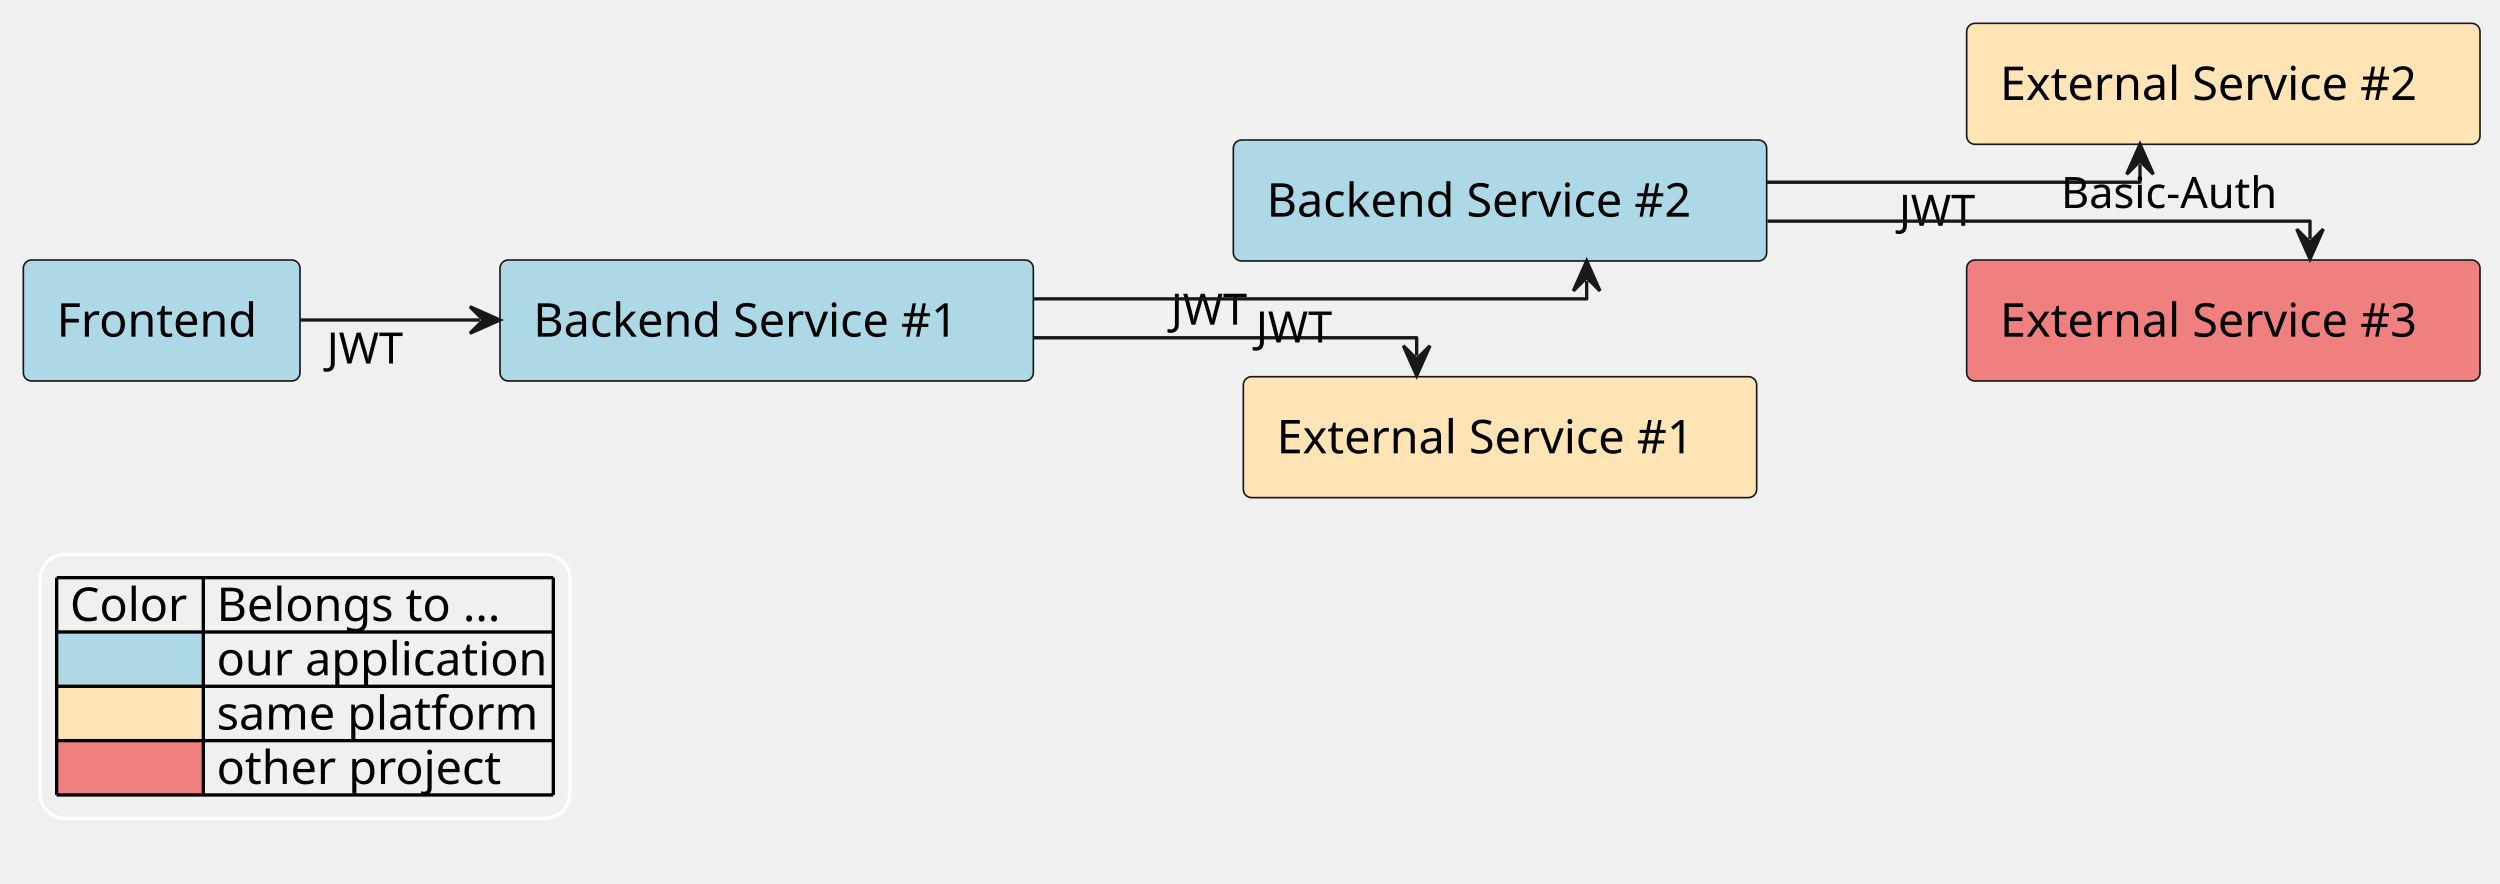
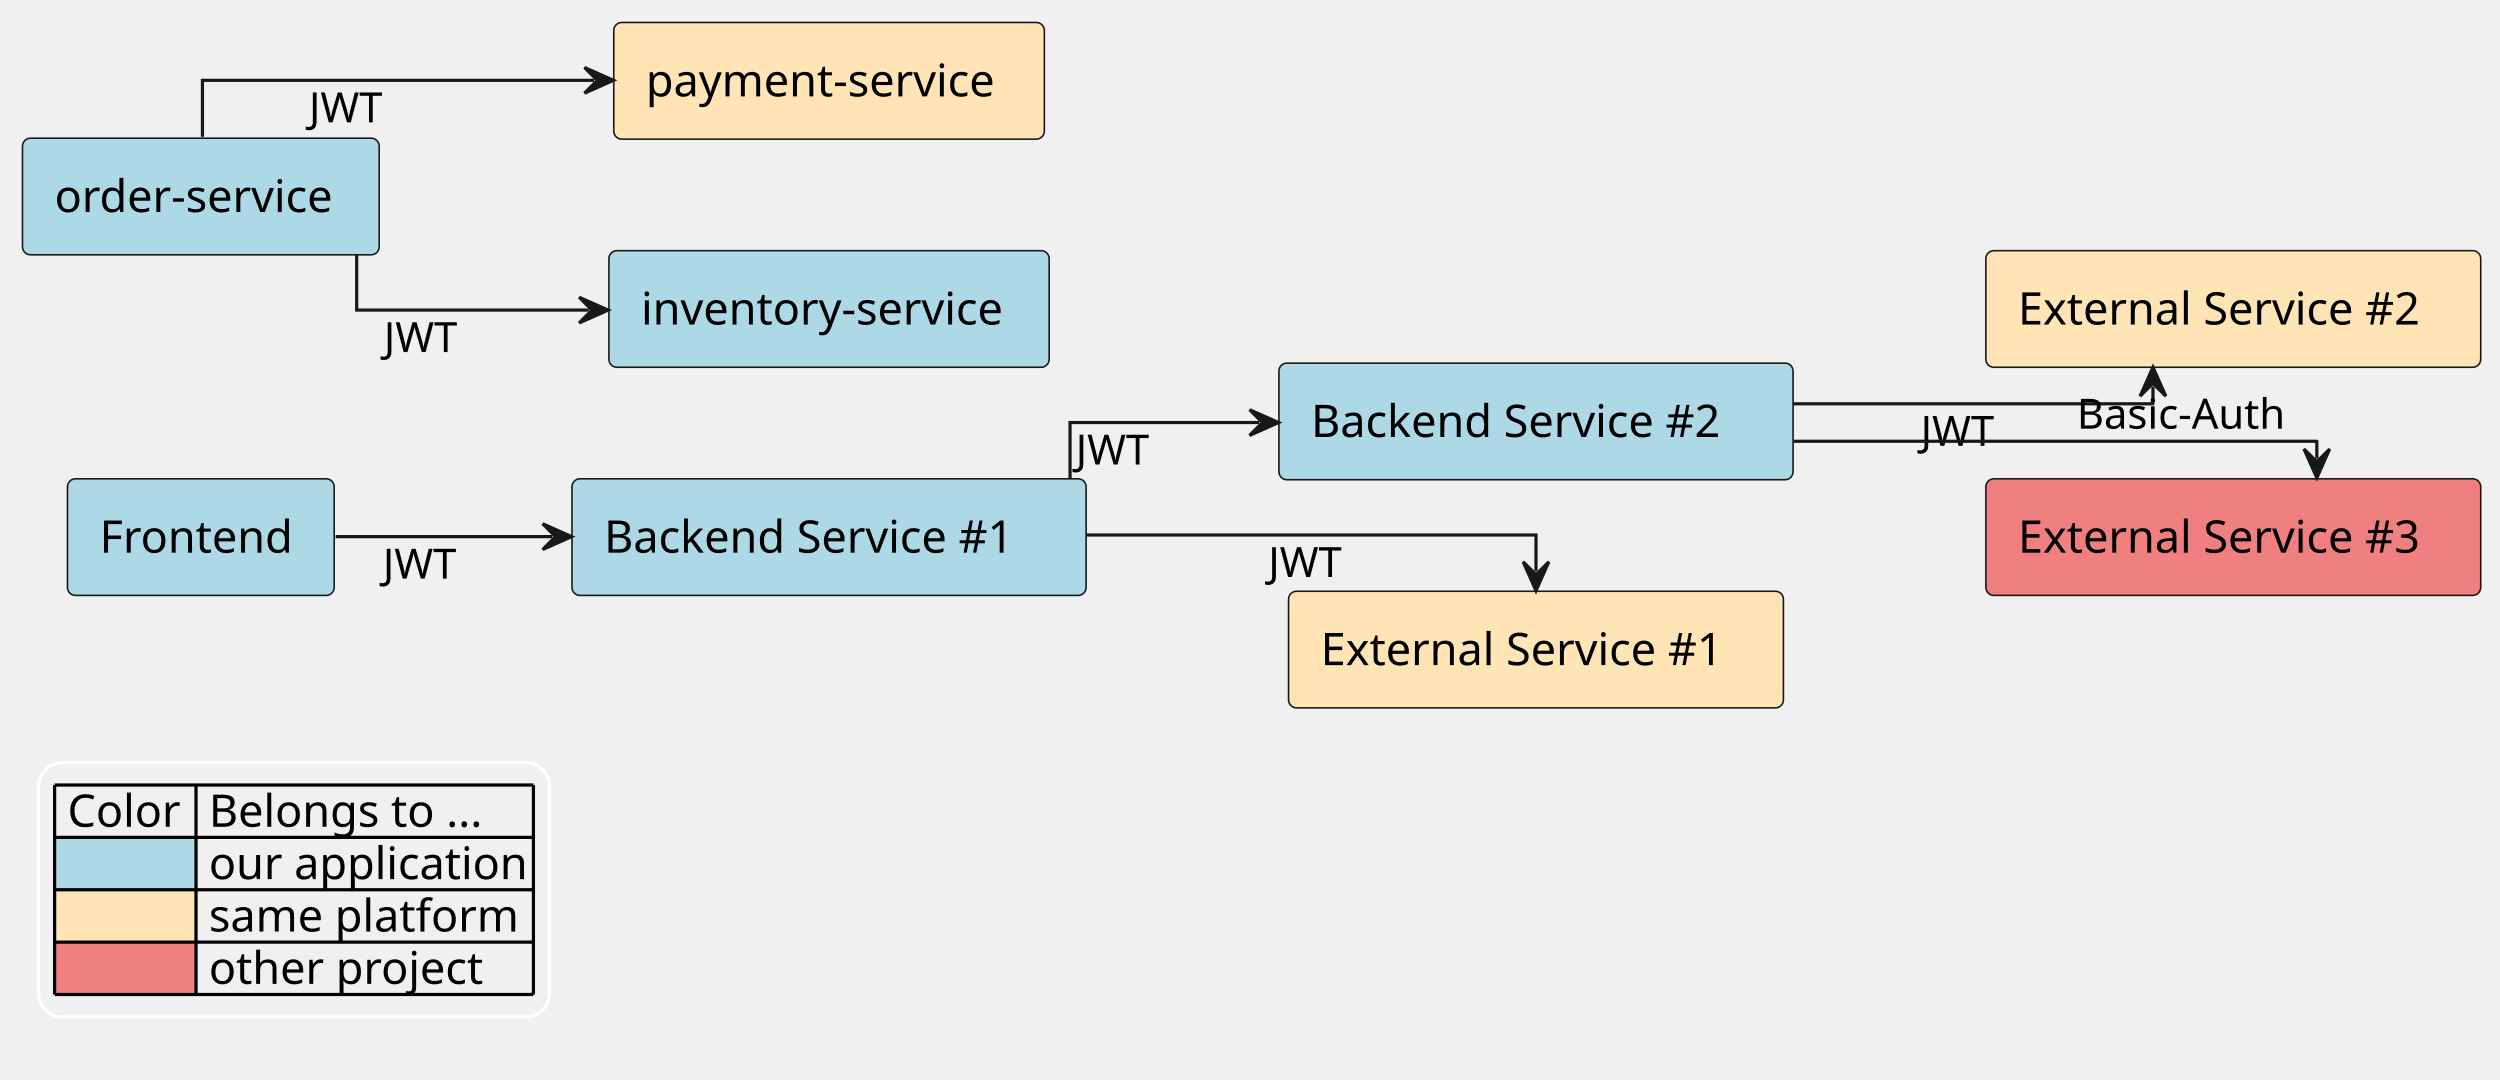
- <svg xmlns="http://www.w3.org/2000/svg" contentStyleType="text/css" height="265px" preserveAspectRatio="none" style="width:750px;height:265px;background:#FFFFFF;" version="1.1" viewBox="0 0 750 265" width="750px" zoomAndPan="magnify">
+ <svg xmlns="http://www.w3.org/2000/svg" contentStyleType="text/css" height="336px" preserveAspectRatio="none" style="width:778px;height:336px;background:#FFFFFF;" version="1.1" viewBox="0 0 778 336" width="778px" zoomAndPan="magnify">
  <defs />
  <g>
    <g id="elem_platform__application__backend_service_1">
-       <rect fill="#ADD8E6" height="36.297" rx="2.5" ry="2.5" style="stroke:#181818;stroke-width:0.5;" width="160" x="150" y="78" />
-       <text fill="#000000" font-family="sans-serif" font-size="14" lengthAdjust="spacing" textLength="140" x="160" y="100.995">Backend Service #1</text>
+       <rect fill="#ADD8E6" height="36.297" rx="2.5" ry="2.5" style="stroke:#181818;stroke-width:0.5;" width="160" x="178" y="149" />
+       <text fill="#000000" font-family="sans-serif" font-size="14" lengthAdjust="spacing" textLength="140" x="188" y="171.995">Backend Service #1</text>
+     </g>
+     <g id="elem_platform__application__frontend">
+       <rect fill="#ADD8E6" height="36.297" rx="2.5" ry="2.5" style="stroke:#181818;stroke-width:0.5;" width="83" x="21" y="149" />
+       <text fill="#000000" font-family="sans-serif" font-size="14" lengthAdjust="spacing" textLength="63" x="31" y="171.995">Frontend</text>
    </g>
    <g id="elem_platform__application__backend_service_2">
-       <rect fill="#ADD8E6" height="36.297" rx="2.5" ry="2.5" style="stroke:#181818;stroke-width:0.5;" width="160" x="370" y="42" />
-       <text fill="#000000" font-family="sans-serif" font-size="14" lengthAdjust="spacing" textLength="140" x="380" y="64.995">Backend Service #2</text>
+       <rect fill="#ADD8E6" height="36.297" rx="2.5" ry="2.5" style="stroke:#181818;stroke-width:0.5;" width="160" x="398" y="113" />
+       <text fill="#000000" font-family="sans-serif" font-size="14" lengthAdjust="spacing" textLength="140" x="408" y="135.995">Backend Service #2</text>
    </g>
-     <g id="elem_platform__application__frontend">
-       <rect fill="#ADD8E6" height="36.297" rx="2.5" ry="2.5" style="stroke:#181818;stroke-width:0.5;" width="83" x="7" y="78" />
-       <text fill="#000000" font-family="sans-serif" font-size="14" lengthAdjust="spacing" textLength="63" x="17" y="100.995">Frontend</text>
+     <g id="elem_order_service">
+       <rect fill="#ADD8E6" height="36.297" rx="2.5" ry="2.5" style="stroke:#181818;stroke-width:0.5;" width="111" x="7" y="43" />
+       <text fill="#000000" font-family="sans-serif" font-size="14" lengthAdjust="spacing" textLength="91" x="17" y="65.995">order-service</text>
    </g>
    <g id="elem_platform__external_service_1">
-       <rect fill="#FFE4B5" height="36.297" rx="2.5" ry="2.5" style="stroke:#181818;stroke-width:0.5;" width="154" x="373" y="113" />
-       <text fill="#000000" font-family="sans-serif" font-size="14" lengthAdjust="spacing" textLength="134" x="383" y="135.995">External Service #1</text>
+       <rect fill="#FFE4B5" height="36.297" rx="2.5" ry="2.5" style="stroke:#181818;stroke-width:0.5;" width="154" x="401" y="184" />
+       <text fill="#000000" font-family="sans-serif" font-size="14" lengthAdjust="spacing" textLength="134" x="411" y="206.995">External Service #1</text>
    </g>
    <g id="elem_platform__external_service_2">
-       <rect fill="#FFE4B5" height="36.297" rx="2.5" ry="2.5" style="stroke:#181818;stroke-width:0.5;" width="154" x="590" y="7" />
-       <text fill="#000000" font-family="sans-serif" font-size="14" lengthAdjust="spacing" textLength="134" x="600" y="29.995">External Service #2</text>
+       <rect fill="#FFE4B5" height="36.297" rx="2.5" ry="2.5" style="stroke:#181818;stroke-width:0.5;" width="154" x="618" y="78" />
+       <text fill="#000000" font-family="sans-serif" font-size="14" lengthAdjust="spacing" textLength="134" x="628" y="100.995">External Service #2</text>
    </g>
    <g id="elem_other_project__external_service_3">
-       <rect fill="#F08080" height="36.297" rx="2.5" ry="2.5" style="stroke:#181818;stroke-width:0.5;" width="154" x="590" y="78" />
-       <text fill="#000000" font-family="sans-serif" font-size="14" lengthAdjust="spacing" textLength="134" x="600" y="100.995">External Service #3</text>
+       <rect fill="#F08080" height="36.297" rx="2.5" ry="2.5" style="stroke:#181818;stroke-width:0.5;" width="154" x="618" y="149" />
+       <text fill="#000000" font-family="sans-serif" font-size="14" lengthAdjust="spacing" textLength="134" x="628" y="171.995">External Service #3</text>
+     </g>
+     <g id="elem_payment_service">
+       <rect fill="#FFE4B5" height="36.297" rx="2.5" ry="2.5" style="stroke:#181818;stroke-width:0.5;" width="134" x="191" y="7" />
+       <text fill="#000000" font-family="sans-serif" font-size="14" lengthAdjust="spacing" textLength="114" x="201" y="29.995">payment-service</text>
+     </g>
+     <g id="elem_inventory_service">
+       <rect fill="#ADD8E6" height="36.297" rx="2.5" ry="2.5" style="stroke:#181818;stroke-width:0.5;" width="137" x="189.5" y="78" />
+       <text fill="#000000" font-family="sans-serif" font-size="14" lengthAdjust="spacing" textLength="117" x="199.5" y="100.995">inventory-service</text>
    </g>
    <g id="link_platform__application__backend_service_1_platform__external_service_1">
-       <path d="M310.16,101.33 C363.94,101.33 425,101.33 425,101.33 C425,101.33 425,100.61 425,106.72 " fill="none" id="platform__application__backend_service_1-to-platform__external_service_1" style="stroke:#181818;stroke-width:1.0;" />
-       <polygon fill="#181818" points="425,112.72,429,103.72,425,107.72,421,103.72,425,112.72" style="stroke:#181818;stroke-width:1.0;" />
-       <text fill="#000000" font-family="sans-serif" font-size="13" lengthAdjust="spacing" textLength="21" x="351.27" y="97.397">JWT</text>
+       <path d="M338.05,166.5 C400.95,166.5 478,166.5 478,166.5 C478,166.5 478,169.1 478,177.83 " fill="none" id="platform__application__backend_service_1-to-platform__external_service_1" style="stroke:#181818;stroke-width:1.0;" />
+       <polygon fill="#181818" points="478,183.83,482,174.83,478,178.83,474,174.83,478,183.83" style="stroke:#181818;stroke-width:1.0;" />
+       <text fill="#000000" font-family="sans-serif" font-size="13" lengthAdjust="spacing" textLength="21" x="394.69" y="179.567">JWT</text>
    </g>
    <g id="link_platform__application__backend_service_1_platform__application__backend_service_2">
-       <path d="M310.21,89.67 C382,89.67 476,89.67 476,89.67 C476,89.67 476,90.39 476,84.28 " fill="none" id="platform__application__backend_service_1-to-platform__application__backend_service_2" style="stroke:#181818;stroke-width:1.0;" />
-       <polygon fill="#181818" points="476,78.28,472,87.28,476,83.28,480,87.28,476,78.28" style="stroke:#181818;stroke-width:1.0;" />
-       <text fill="#000000" font-family="sans-serif" font-size="13" lengthAdjust="spacing" textLength="21" x="376.8" y="102.737">JWT</text>
+       <path d="M333,148.83 C333,140.1 333,131.5 333,131.5 C333,131.5 358.33,131.5 391.87,131.5 " fill="none" id="platform__application__backend_service_1-to-platform__application__backend_service_2" style="stroke:#181818;stroke-width:1.0;" />
+       <polygon fill="#181818" points="397.87,131.5,388.87,127.5,392.87,131.5,388.87,135.5,397.87,131.5" style="stroke:#181818;stroke-width:1.0;" />
+       <text fill="#000000" font-family="sans-serif" font-size="13" lengthAdjust="spacing" textLength="21" x="334.77" y="144.567">JWT</text>
+     </g>
+     <g id="link_platform__application__frontend_platform__application__backend_service_1">
+       <path d="M104.44,167 C125.87,167 146.68,167 171.88,167 " fill="none" id="platform__application__frontend-to-platform__application__backend_service_1" style="stroke:#181818;stroke-width:1.0;" />
+       <polygon fill="#181818" points="177.88,167,168.88,163,172.88,167,168.88,171,177.88,167" style="stroke:#181818;stroke-width:1.0;" />
+       <text fill="#000000" font-family="sans-serif" font-size="13" lengthAdjust="spacing" textLength="21" x="119.16" y="180.067">JWT</text>
    </g>
    <g id="link_platform__application__backend_service_2_platform__external_service_2">
-       <path d="M530.03,54.67 C582.72,54.67 642,54.67 642,54.67 C642,54.67 642,55.39 642,49.28 " fill="none" id="platform__application__backend_service_2-to-platform__external_service_2" style="stroke:#181818;stroke-width:1.0;" />
-       <polygon fill="#181818" points="642,43.28,638,52.28,642,48.28,646,52.28,642,43.28" style="stroke:#181818;stroke-width:1.0;" />
-       <text fill="#000000" font-family="sans-serif" font-size="13" lengthAdjust="spacing" textLength="21" x="569.71" y="67.737">JWT</text>
+       <path d="M558.03,125.67 C610.72,125.67 670,125.67 670,125.67 C670,125.67 670,126.39 670,120.28 " fill="none" id="platform__application__backend_service_2-to-platform__external_service_2" style="stroke:#181818;stroke-width:1.0;" />
+       <polygon fill="#181818" points="670,114.28,666,123.28,670,119.28,674,123.28,670,114.28" style="stroke:#181818;stroke-width:1.0;" />
+       <text fill="#000000" font-family="sans-serif" font-size="13" lengthAdjust="spacing" textLength="21" x="597.71" y="138.737">JWT</text>
    </g>
    <g id="link_platform__application__backend_service_2_other_project__external_service_3">
-       <path d="M530.24,66.33 C601.02,66.33 693,66.33 693,66.33 C693,66.33 693,65.61 693,71.72 " fill="none" id="platform__application__backend_service_2-to-other_project__external_service_3" style="stroke:#181818;stroke-width:1.0;" />
-       <polygon fill="#181818" points="693,77.72,697,68.72,693,72.72,689,68.72,693,77.72" style="stroke:#181818;stroke-width:1.0;" />
-       <text fill="#000000" font-family="sans-serif" font-size="13" lengthAdjust="spacing" textLength="69" x="618.31" y="62.397">Basic-Auth</text>
+       <path d="M558.24,137.33 C629.02,137.33 721,137.33 721,137.33 C721,137.33 721,136.61 721,142.72 " fill="none" id="platform__application__backend_service_2-to-other_project__external_service_3" style="stroke:#181818;stroke-width:1.0;" />
+       <polygon fill="#181818" points="721,148.72,725,139.72,721,143.72,717,139.72,721,148.72" style="stroke:#181818;stroke-width:1.0;" />
+       <text fill="#000000" font-family="sans-serif" font-size="13" lengthAdjust="spacing" textLength="69" x="646.31" y="133.397">Basic-Auth</text>
    </g>
-     <g id="link_platform__application__frontend_platform__application__backend_service_1">
-       <path d="M90.14,96 C107.93,96 123.33,96 143.97,96 " fill="none" id="platform__application__frontend-to-platform__application__backend_service_1" style="stroke:#181818;stroke-width:1.0;" />
-       <polygon fill="#181818" points="149.97,96,140.97,92,144.97,96,140.97,100,149.97,96" style="stroke:#181818;stroke-width:1.0;" />
-       <text fill="#000000" font-family="sans-serif" font-size="13" lengthAdjust="spacing" textLength="21" x="98.06" y="109.067">JWT</text>
+     <g id="link_order_service_payment_service">
+       <path d="M63,42.58 C63,33.72 63,25 63,25 C63,25 128.49,25 184.89,25 " fill="none" id="order_service-to-payment_service" style="stroke:#181818;stroke-width:1.0;" />
+       <polygon fill="#181818" points="190.89,25,181.89,21,185.89,25,181.89,29,190.89,25" style="stroke:#181818;stroke-width:1.0;" />
+       <text fill="#000000" font-family="sans-serif" font-size="13" lengthAdjust="spacing" textLength="21" x="96.16" y="38.067">JWT</text>
    </g>
-     <rect fill="none" height="79.188" id="_legend" rx="7.5" ry="7.5" style="stroke:#FFFFFF;stroke-width:1.0;" width="159" x="12" y="166.297" />
-     <text fill="#000000" font-family="sans-serif" font-size="14" lengthAdjust="spacing" textLength="36" x="21" y="186.292">Color</text>
-     <text fill="#000000" font-family="sans-serif" font-size="14" lengthAdjust="spacing" textLength="91" x="65" y="186.292">Belongs to ...</text>
-     <rect fill="#ADD8E6" height="16.297" style="stroke:none;stroke-width:1.0;" width="44" x="17" y="189.594" />
-     <text fill="#000000" font-family="sans-serif" font-size="14" lengthAdjust="spacing" textLength="4" x="17" y="202.589"> </text>
-     <text fill="#000000" font-family="sans-serif" font-size="14" lengthAdjust="spacing" textLength="101" x="65" y="202.589">our application</text>
-     <rect fill="#FFE4B5" height="16.297" style="stroke:none;stroke-width:1.0;" width="44" x="17" y="205.891" />
-     <text fill="#000000" font-family="sans-serif" font-size="14" lengthAdjust="spacing" textLength="4" x="17" y="218.886"> </text>
-     <text fill="#000000" font-family="sans-serif" font-size="14" lengthAdjust="spacing" textLength="98" x="65" y="218.886">same platform</text>
-     <rect fill="#F08080" height="16.297" style="stroke:none;stroke-width:1.0;" width="44" x="17" y="222.188" />
-     <text fill="#000000" font-family="sans-serif" font-size="14" lengthAdjust="spacing" textLength="4" x="17" y="235.183"> </text>
-     <text fill="#000000" font-family="sans-serif" font-size="14" lengthAdjust="spacing" textLength="89" x="65" y="235.183">other project</text>
-     <line style="stroke:#000000;stroke-width:1.0;" x1="17" x2="166" y1="173.297" y2="173.297" />
-     <line style="stroke:#000000;stroke-width:1.0;" x1="17" x2="166" y1="189.594" y2="189.594" />
-     <line style="stroke:#000000;stroke-width:1.0;" x1="17" x2="166" y1="205.891" y2="205.891" />
-     <line style="stroke:#000000;stroke-width:1.0;" x1="17" x2="166" y1="222.188" y2="222.188" />
-     <line style="stroke:#000000;stroke-width:1.0;" x1="17" x2="166" y1="238.484" y2="238.484" />
-     <line style="stroke:#000000;stroke-width:1.0;" x1="17" x2="17" y1="173.297" y2="238.484" />
-     <line style="stroke:#000000;stroke-width:1.0;" x1="61" x2="61" y1="173.297" y2="238.484" />
-     <line style="stroke:#000000;stroke-width:1.0;" x1="166" x2="166" y1="173.297" y2="238.484" />
+     <g id="link_order_service_inventory_service">
+       <path d="M111,79.17 C111,87.9 111,96.5 111,96.5 C111,96.5 144.98,96.5 183.23,96.5 " fill="none" id="order_service-to-inventory_service" style="stroke:#181818;stroke-width:1.0;" />
+       <polygon fill="#181818" points="189.23,96.5,180.23,92.5,184.23,96.5,180.23,100.5,189.23,96.5" style="stroke:#181818;stroke-width:1.0;" />
+       <text fill="#000000" font-family="sans-serif" font-size="13" lengthAdjust="spacing" textLength="21" x="119.45" y="109.567">JWT</text>
+     </g>
+     <rect fill="none" height="79.188" id="_legend" rx="7.5" ry="7.5" style="stroke:#FFFFFF;stroke-width:1.0;" width="159" x="12" y="237.297" />
+     <text fill="#000000" font-family="sans-serif" font-size="14" lengthAdjust="spacing" textLength="36" x="21" y="257.292">Color</text>
+     <text fill="#000000" font-family="sans-serif" font-size="14" lengthAdjust="spacing" textLength="91" x="65" y="257.292">Belongs to ...</text>
+     <rect fill="#ADD8E6" height="16.297" style="stroke:none;stroke-width:1.0;" width="44" x="17" y="260.594" />
+     <text fill="#000000" font-family="sans-serif" font-size="14" lengthAdjust="spacing" textLength="4" x="17" y="273.589"> </text>
+     <text fill="#000000" font-family="sans-serif" font-size="14" lengthAdjust="spacing" textLength="101" x="65" y="273.589">our application</text>
+     <rect fill="#FFE4B5" height="16.297" style="stroke:none;stroke-width:1.0;" width="44" x="17" y="276.891" />
+     <text fill="#000000" font-family="sans-serif" font-size="14" lengthAdjust="spacing" textLength="4" x="17" y="289.886"> </text>
+     <text fill="#000000" font-family="sans-serif" font-size="14" lengthAdjust="spacing" textLength="98" x="65" y="289.886">same platform</text>
+     <rect fill="#F08080" height="16.297" style="stroke:none;stroke-width:1.0;" width="44" x="17" y="293.188" />
+     <text fill="#000000" font-family="sans-serif" font-size="14" lengthAdjust="spacing" textLength="4" x="17" y="306.183"> </text>
+     <text fill="#000000" font-family="sans-serif" font-size="14" lengthAdjust="spacing" textLength="89" x="65" y="306.183">other project</text>
+     <line style="stroke:#000000;stroke-width:1.0;" x1="17" x2="166" y1="244.297" y2="244.297" />
+     <line style="stroke:#000000;stroke-width:1.0;" x1="17" x2="166" y1="260.594" y2="260.594" />
+     <line style="stroke:#000000;stroke-width:1.0;" x1="17" x2="166" y1="276.891" y2="276.891" />
+     <line style="stroke:#000000;stroke-width:1.0;" x1="17" x2="166" y1="293.188" y2="293.188" />
+     <line style="stroke:#000000;stroke-width:1.0;" x1="17" x2="166" y1="309.484" y2="309.484" />
+     <line style="stroke:#000000;stroke-width:1.0;" x1="17" x2="17" y1="244.297" y2="309.484" />
+     <line style="stroke:#000000;stroke-width:1.0;" x1="61" x2="61" y1="244.297" y2="309.484" />
+     <line style="stroke:#000000;stroke-width:1.0;" x1="166" x2="166" y1="244.297" y2="309.484" />
  </g>
</svg>
